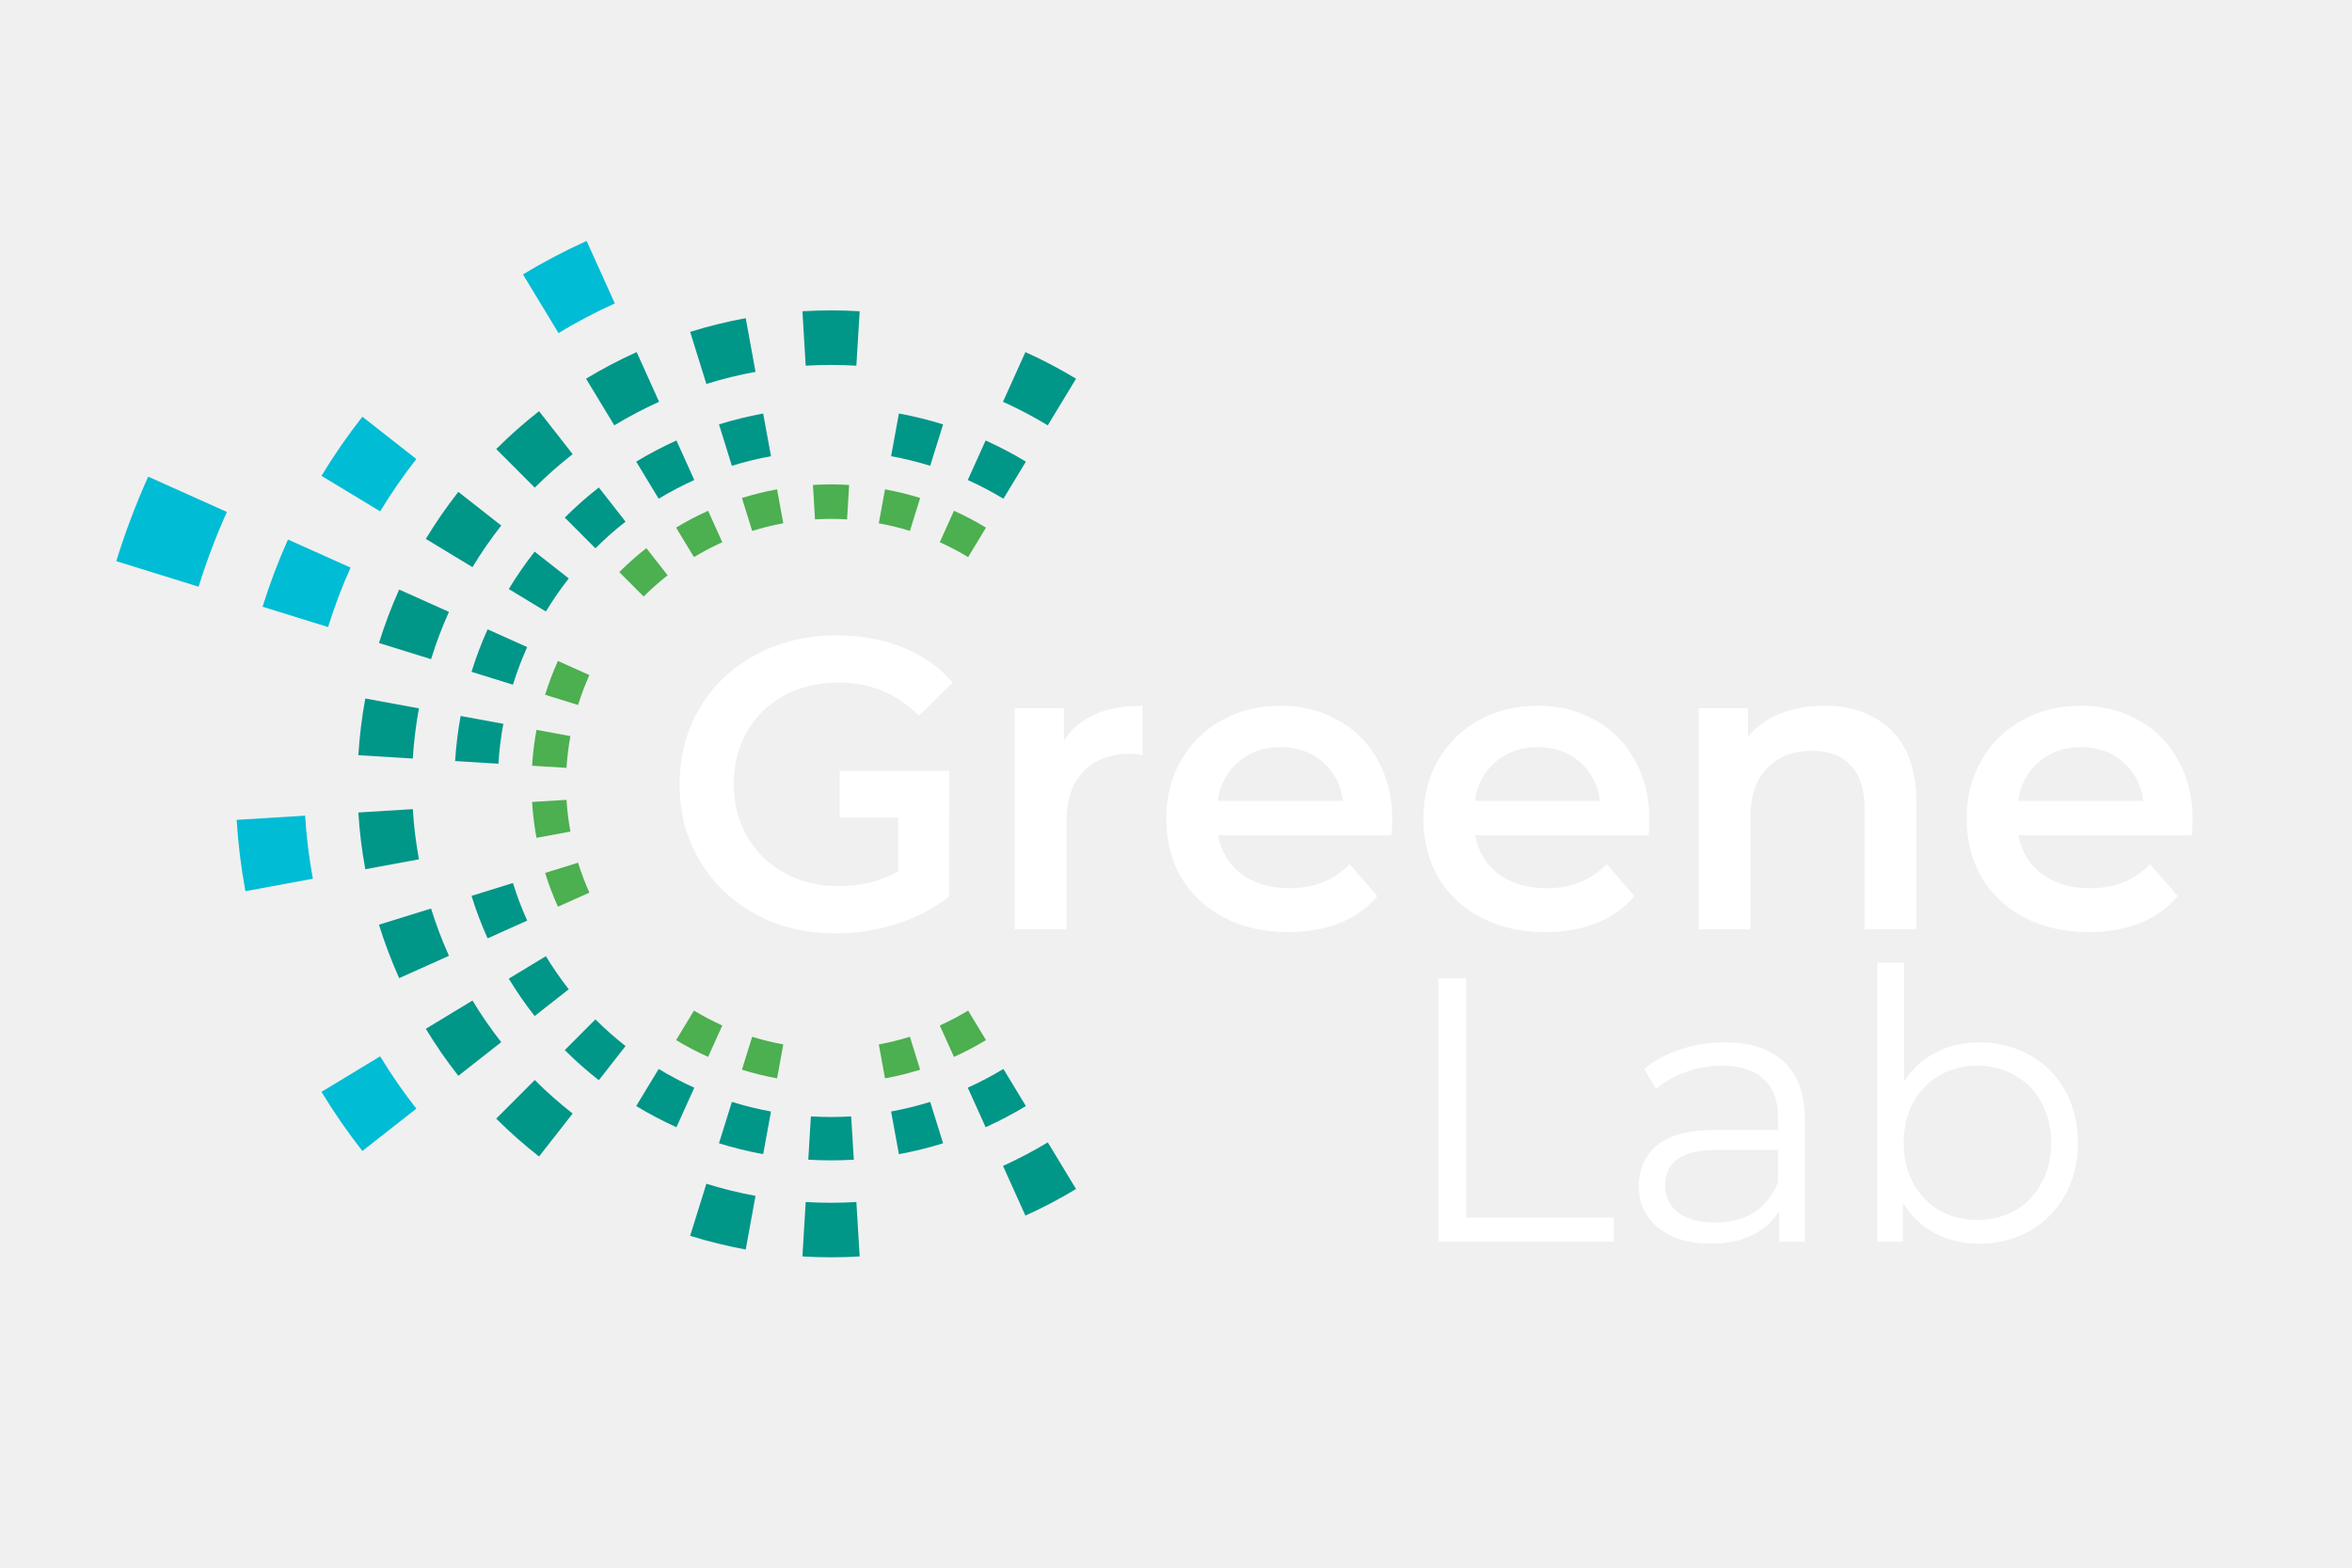
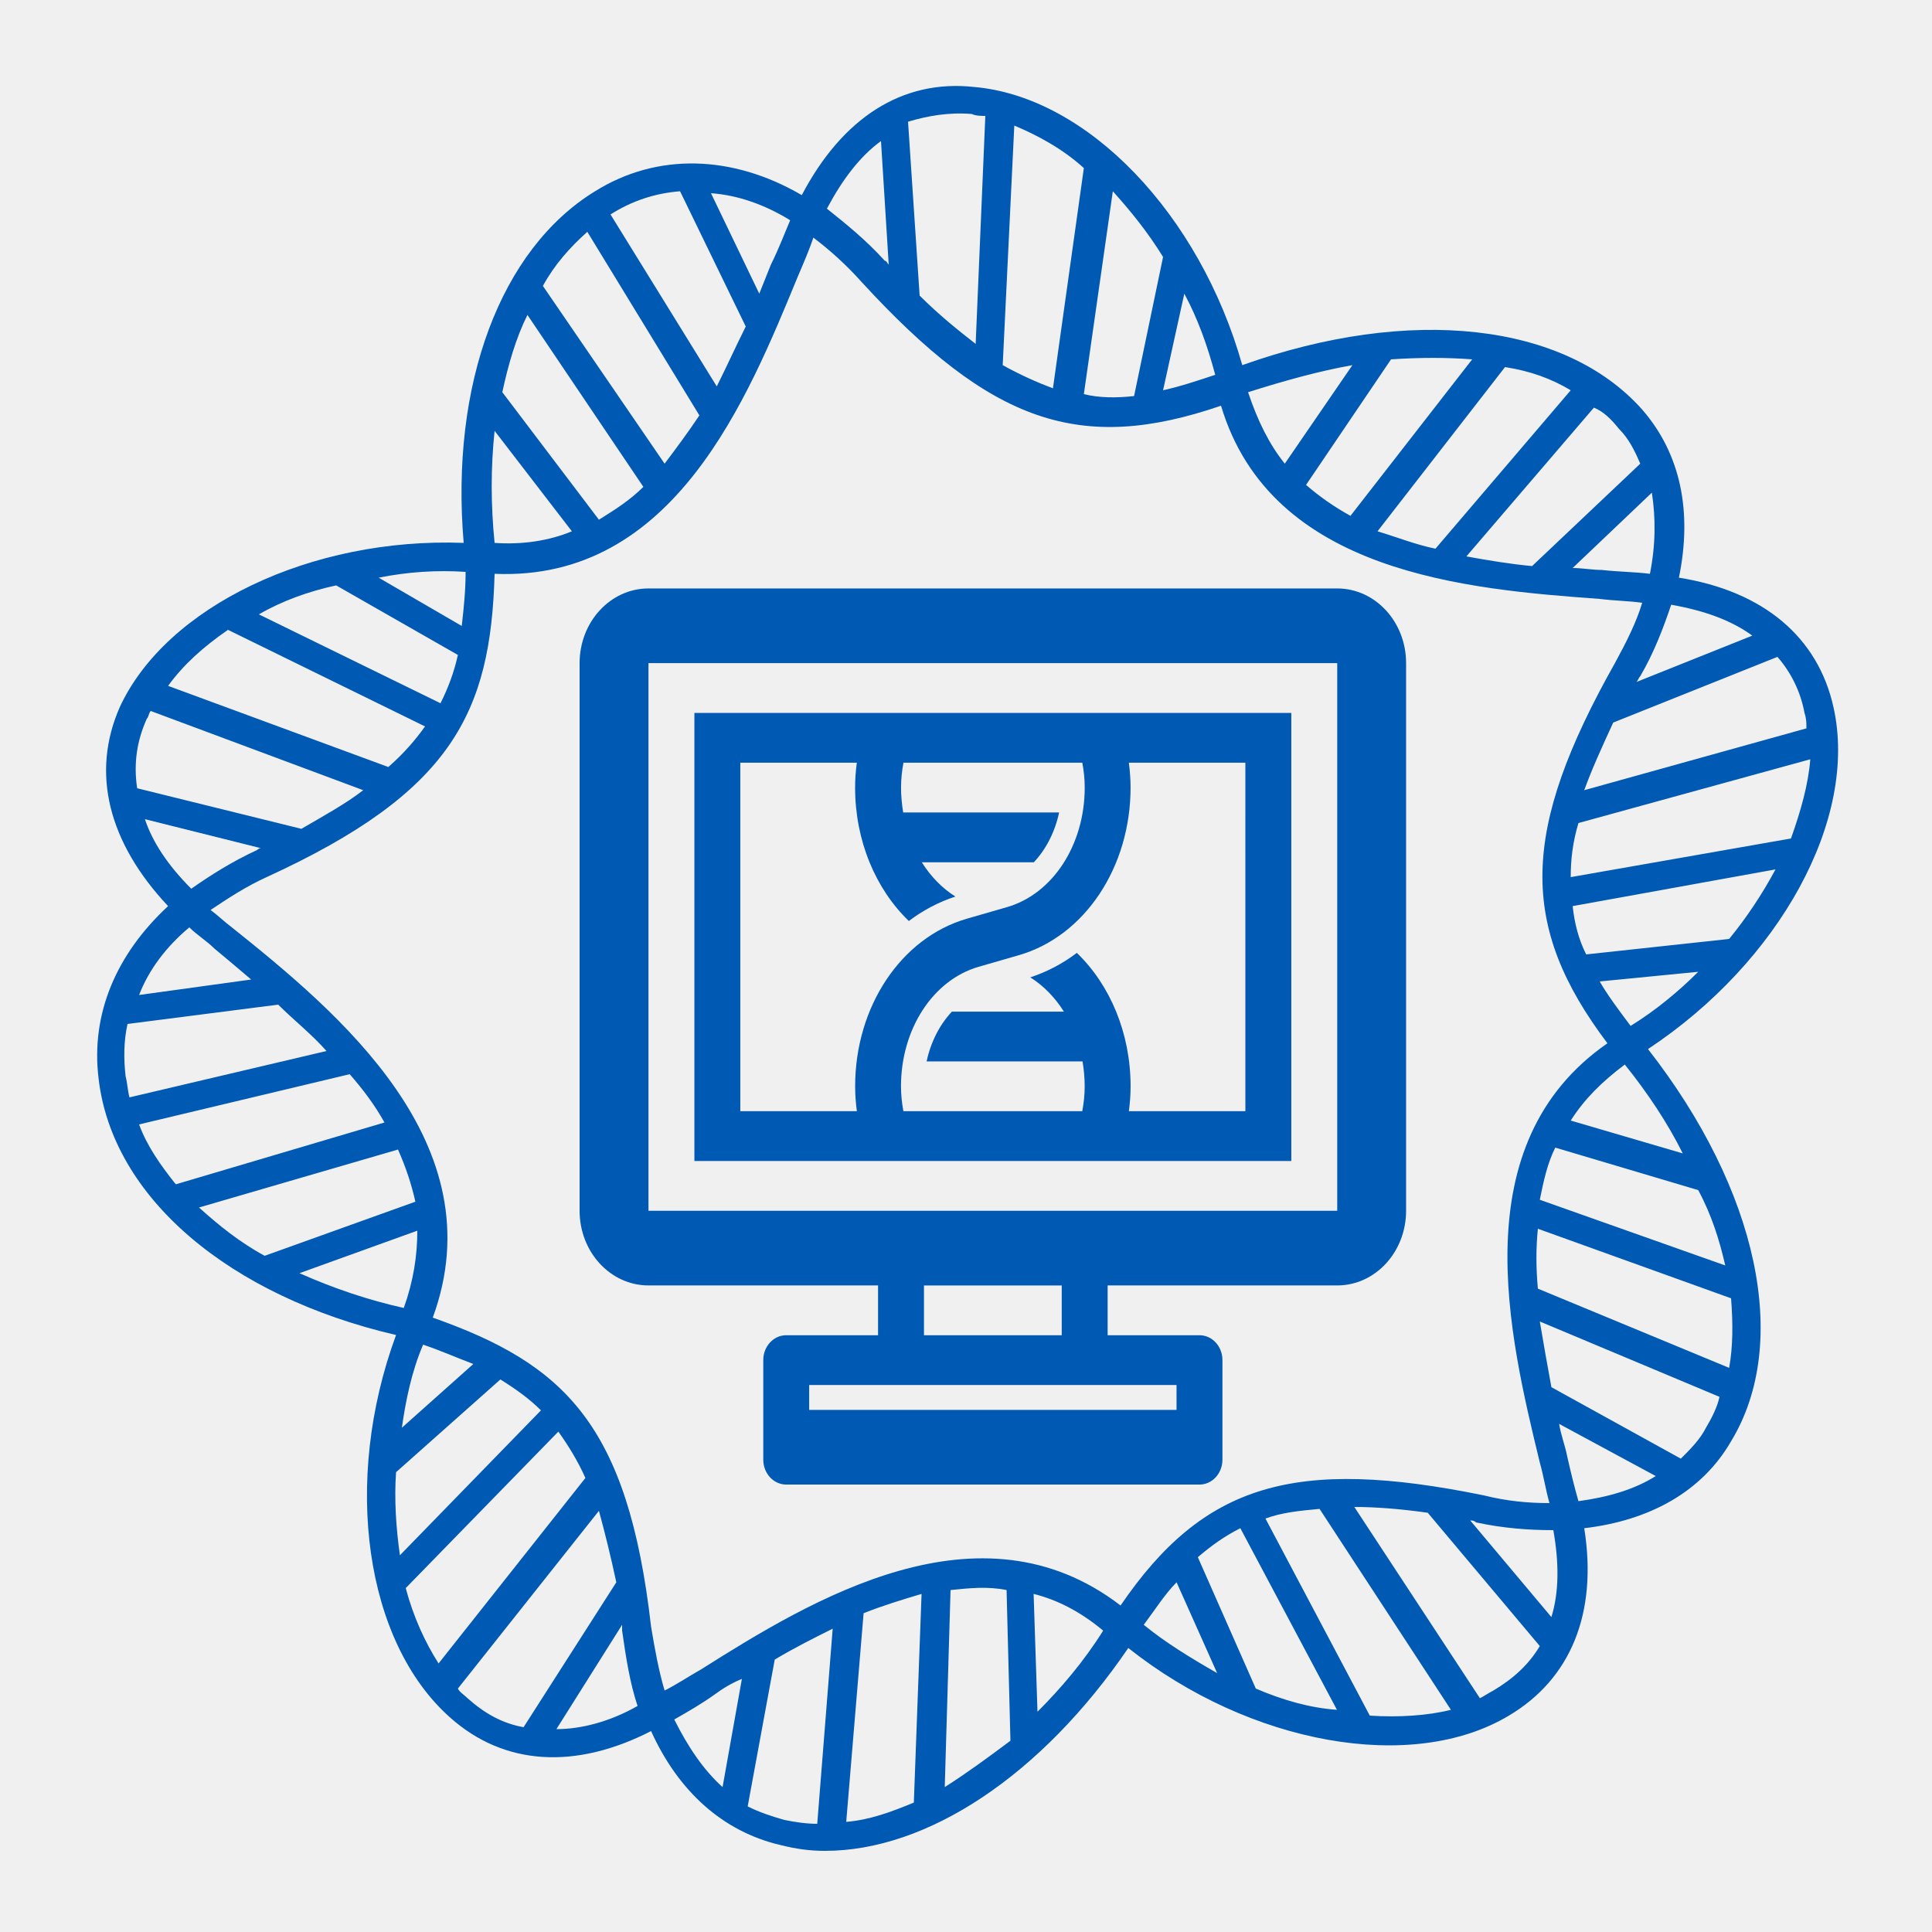
- <svg xmlns="http://www.w3.org/2000/svg" viewBox="-75 -50 150 100">
-   <style>
-     .ring,
-     .text {
-       animation-duration: 2s;
-       animation-timing-function: ease;
-       animation-fill-mode: forwards;
-     }
-     #ring_1 {
-       animation-name: ring_1;
-     }
-     #ring_2 {
-       animation-name: ring_2;
-     }
-     #ring_3 {
-       animation-name: ring_3;
-     }
-     #ring_4 {
-       animation-name: ring_4;
-     }
-     #ring_5 {
-       animation-name: ring_5;
-     }
-     @keyframes ring_1 {
-       0% {
-         opacity: 0;
-         transform: rotate(-10deg);
-       }
-       40% {
-         opacity: 0;
-         transform: rotate(-10deg);
-       }
-       80% {
-         opacity: 1;
-         transform: rotate(0deg);
-       }
-     }
-     @keyframes ring_2 {
-       0% {
-         opacity: 0;
-         transform: rotate(30deg);
-       }
-       30% {
-         opacity: 0;
-         transform: rotate(30deg);
-       }
-       70% {
-         opacity: 1;
-         transform: rotate(0deg);
-       }
-     }
-     @keyframes ring_3 {
-       0% {
-         opacity: 0;
-         transform: rotate(-50deg);
-       }
-       20% {
-         opacity: 0;
-         transform: rotate(-50deg);
-       }
-       60% {
-         opacity: 1;
-         transform: rotate(0deg);
-       }
-     }
-     @keyframes ring_4 {
-       0% {
-         opacity: 0;
-         transform: rotate(70deg);
-       }
-       10% {
-         opacity: 0;
-         transform: rotate(70deg);
-       }
-       50% {
-         opacity: 1;
-         transform: rotate(0deg);
-       }
-     }
-     @keyframes ring_5 {
-       0% {
-         opacity: 0;
-         transform: rotate(-90deg);
-       }
-       40% {
-         opacity: 1;
-         transform: rotate(0deg);
-       }
-     }
-     #text_1 {
-       animation-name: text_1;
-     }
-     #text_2 {
-       animation-name: text_2;
-     }
-     @keyframes text_1 {
-       0% {
-         opacity: 0;
-       }
-       50% {
-         opacity: 0;
-       }
-       100% {
-         opacity: 1;
-       }
-     }
-     @keyframes text_2 {
-       0% {
-         opacity: 0;
-       }
-       50% {
-         opacity: 0;
-       }
-       100% {
-         opacity: 1;
-       }
-     }
-   </style>
-   <g transform="translate(-22,0)">
-     <g class="ring" id="ring_1">
-       <path fill="none" stroke="#00bcd4" stroke-width="5.5" transform="scale(1)" d="           M -41.04 -18.47 A 45.00 45.00 0 0 0 -42.96 -13.39         " />
-     </g>
-     <g class="ring" id="ring_2">
-       <path fill="none" stroke="#00bcd4" stroke-width="5.5" transform="scale(0.7952707)" d="           M -18.47 -41.04 A 45.00 45.00 0 0 0 -23.28 -38.51           M -35.42 -27.75 A 45.00 45.00 0 0 0 -38.51 -23.28           M -41.04 -18.47 A 45.00 45.00 0 0 0 -42.96 -13.39           M -44.92 2.72 A 45.00 45.00 0 0 0 -44.26 8.11           M -38.51 23.28 A 45.00 45.00 0 0 0 -35.42 27.75         " />
-     </g>
-     <g class="ring" id="ring_3">
-       <path fill="none" stroke="#009688" stroke-width="5.5" transform="scale(0.6324555)" d="           M 23.28 -38.51 A 45.00 45.00 0 0 0 18.47 -41.04           M 2.72 -44.92 A 45.00 45.00 0 0 0 -2.72 -44.92           M -8.11 -44.26 A 45.00 45.00 0 0 0 -13.39 -42.96           M -18.47 -41.04 A 45.00 45.00 0 0 0 -23.28 -38.51           M -27.75 -35.42 A 45.00 45.00 0 0 0 -31.82 -31.82           M -35.42 -27.75 A 45.00 45.00 0 0 0 -38.51 -23.28           M -41.04 -18.47 A 45.00 45.00 0 0 0 -42.96 -13.39           M -44.26 -8.11 A 45.00 45.00 0 0 0 -44.92 -2.72           M -44.92 2.72 A 45.00 45.00 0 0 0 -44.26 8.11           M -42.96 13.39 A 45.00 45.00 0 0 0 -41.04 18.47           M -38.51 23.28 A 45.00 45.00 0 0 0 -35.42 27.75           M -31.82 31.82 A 45.00 45.00 0 0 0 -27.75 35.42           M -13.39 42.96 A 45.00 45.00 0 0 0 -8.11 44.26           M -2.72 44.92 A 45.00 45.00 0 0 0 2.72 44.92           M 18.47 41.04 A 45.00 45.00 0 0 0 23.28 38.51         " />
-     </g>
-     <g class="ring" id="ring_4">
-       <path fill="none" stroke="#009688" stroke-width="5.5" transform="scale(0.5029734)" d="           M 23.28 -38.51 A 45.00 45.00 0 0 0 18.47 -41.04           M 13.39 -42.96 A 45.00 45.00 0 0 0 8.11 -44.26           M -8.11 -44.26 A 45.00 45.00 0 0 0 -13.39 -42.96           M -18.47 -41.04 A 45.00 45.00 0 0 0 -23.28 -38.51           M -27.75 -35.42 A 45.00 45.00 0 0 0 -31.82 -31.82           M -35.42 -27.75 A 45.00 45.00 0 0 0 -38.51 -23.28           M -41.04 -18.47 A 45.00 45.00 0 0 0 -42.96 -13.39           M -44.26 -8.11 A 45.00 45.00 0 0 0 -44.92 -2.72           M -42.96 13.39 A 45.00 45.00 0 0 0 -41.04 18.47           M -38.51 23.28 A 45.00 45.00 0 0 0 -35.42 27.75           M -31.82 31.82 A 45.00 45.00 0 0 0 -27.75 35.42           M -23.28 38.51 A 45.00 45.00 0 0 0 -18.47 41.04           M -13.39 42.96 A 45.00 45.00 0 0 0 -8.11 44.26           M -2.72 44.92 A 45.00 45.00 0 0 0 2.72 44.92           M 8.11 44.26 A 45.00 45.00 0 0 0 13.39 42.96           M 18.47 41.04 A 45.00 45.00 0 0 0 23.28 38.51         " />
-     </g>
-     <g class="ring" id="ring_5">
-       <path fill="none" stroke="#4caf50" stroke-width="5.5" transform="scale(0.4)" d="           M 23.28 -38.51 A 45.00 45.00 0 0 0 18.47 -41.04           M 13.39 -42.96 A 45.00 45.00 0 0 0 8.11 -44.26           M 2.72 -44.92 A 45.00 45.00 0 0 0 -2.72 -44.92           M -8.11 -44.26 A 45.00 45.00 0 0 0 -13.39 -42.96           M -18.47 -41.04 A 45.00 45.00 0 0 0 -23.28 -38.51           M -27.75 -35.42 A 45.00 45.00 0 0 0 -31.82 -31.82           M -41.04 -18.47 A 45.00 45.00 0 0 0 -42.96 -13.39           M -44.26 -8.11 A 45.00 45.00 0 0 0 -44.92 -2.72           M -44.92 2.72 A 45.00 45.00 0 0 0 -44.26 8.11           M -42.96 13.39 A 45.00 45.00 0 0 0 -41.04 18.47           M -23.28 38.51 A 45.00 45.00 0 0 0 -18.47 41.04           M -13.39 42.96 A 45.00 45.00 0 0 0 -8.11 44.26           M 8.11 44.26 A 45.00 45.00 0 0 0 13.39 42.96           M 18.47 41.04 A 45.00 45.00 0 0 0 23.28 38.51         " />
-     </g>
-   </g>
-   <g class="text" id="text_1">
-     <g aria-label="Greene" transform="translate(16.5,0) scale(1.65)" fill="#ffffff">
-       <path d="M -23 -0.5 H -18.771 v 1.8 H -23 z" />
-       <path d="M -20.739,-0.108 H -18.771 V 4.356 Q -19.635,5.044 -20.787,5.412 -21.939,5.78 -23.155,5.78 -24.867,5.78 -26.243,5.044 -27.619,4.292 -28.403,2.98 -29.187,1.668 -29.187,0.02 -29.187,-1.628 -28.403,-2.94 -27.619,-4.252 -26.243,-4.988 -24.851,-5.74 -23.123,-5.74 -21.715,-5.74 -20.563,-5.276 -19.411,-4.812 -18.627,-3.916 L -19.939,-2.636 Q -21.219,-3.916 -23.027,-3.916 -24.211,-3.916 -25.139,-3.42 -26.051,-2.924 -26.579,-2.028 -27.091,-1.132 -27.091,0.02 -27.091,1.14 -26.579,2.036 -26.051,2.932 -25.139,3.444 -24.211,3.956 -23.043,3.956 -21.731,3.956 -20.739,3.38 Z" />
-       <path d="M -14.331,-1.676 Q -13.467,-3.02 -11.291,-3.02 V -1.116 Q -11.547,-1.164 -11.755,-1.164 -12.923,-1.164 -13.579,-0.476 -14.235,0.196 -14.235,1.476 V 5.62 H -16.235 V -2.924 H -14.331 Z" />
-       <path d="M -1.64,1.396 Q -1.64,1.604 -1.672,1.988 H -8.376 Q -8.2,2.932 -7.464,3.492 -6.712,4.036 -5.608,4.036 -4.2,4.036 -3.288,3.108 L -2.216,4.34 Q -2.792,5.028 -3.672,5.38 -4.552,5.732 -5.656,5.732 -7.064,5.732 -8.136,5.172 -9.208,4.612 -9.8,3.62 -10.376,2.612 -10.376,1.348 -10.376,0.1 -9.816,-0.892 -9.24,-1.9 -8.232,-2.46 -7.224,-3.02 -5.96,-3.02 -4.712,-3.02 -3.736,-2.46 -2.744,-1.916 -2.2,-0.908 -1.64,0.084 -1.64,1.396 Z M -5.96,-1.42 Q -6.92,-1.42 -7.592,-0.844 -8.248,-0.284 -8.392,0.66 H -3.544 Q -3.672,-0.268 -4.328,-0.844 -4.984,-1.42 -5.96,-1.42 Z" />
-       <path d="M 8.297,1.396 Q 8.297,1.604 8.265,1.988 H 1.561 Q 1.737,2.932 2.473,3.492 3.225,4.036 4.329,4.036 5.737,4.036 6.649,3.108 L 7.721,4.34 Q 7.145,5.028 6.265,5.38 5.385,5.732 4.281,5.732 2.873,5.732 1.801,5.172 0.729,4.612 0.137,3.62 -0.439,2.612 -0.439,1.348 -0.439,0.1 0.121,-0.892 0.697,-1.9 1.705,-2.46 2.713,-3.02 3.977,-3.02 5.225,-3.02 6.201,-2.46 7.193,-1.916 7.737,-0.908 8.297,0.084 8.297,1.396 Z M 3.977,-1.42 Q 3.017,-1.42 2.345,-0.844 1.689,-0.284 1.545,0.66 H 6.393 Q 6.265,-0.268 5.609,-0.844 4.953,-1.42 3.977,-1.42 Z" />
-       <path d="M 15.051,-3.02 Q 16.667,-3.02 17.643,-2.076 18.619,-1.132 18.619,0.724 V 5.62 H 16.619 V 0.98 Q 16.619,-0.14 16.091,-0.7 15.563,-1.276 14.587,-1.276 13.483,-1.276 12.843,-0.604 12.203,0.052 12.203,1.3 V 5.62 H 10.203 V -2.924 H 12.107 V -1.82 Q 12.603,-2.412 13.355,-2.716 14.107,-3.02 15.051,-3.02 Z" />
-       <path d="M 29.297,1.396 Q 29.297,1.604 29.265,1.988 H 22.561 Q 22.737,2.932 23.473,3.492 24.225,4.036 25.329,4.036 26.737,4.036 27.649,3.108 L 28.721,4.34 Q 28.145,5.028 27.265,5.38 26.385,5.732 25.281,5.732 23.873,5.732 22.801,5.172 21.729,4.612 21.137,3.62 20.561,2.612 20.561,1.348 20.561,0.1 21.121,-0.892 21.697,-1.9 22.705,-2.46 23.713,-3.02 24.977,-3.02 26.225,-3.02 27.201,-2.46 28.193,-1.916 28.737,-0.908 29.297,0.084 29.297,1.396 Z M 24.977,-1.42 Q 24.017,-1.42 23.345,-0.844 22.689,-0.284 22.545,0.66 H 27.393 Q 27.265,-0.268 26.609,-0.844 25.953,-1.42 24.977,-1.42 Z" />
-     </g>
-   </g>
-   <g class="text" id="text_2">
-     <g aria-label="Lab" transform="translate(37.15,21) scale(1.5)" fill="#ffffff">
-       <path d="M -13.613,-5.727 H -12.429 V 4.449 H -6.157 V 5.473 H -13.613 Z" />
-       <path d="M -1.44,-3.007 Q 0.208,-3.007 1.088,-2.175 1.968,-1.359 1.968,0.257 V 5.473 H 0.88 V 4.161 Q 0.496,4.817 -0.256,5.185 -0.992,5.553 -2.016,5.553 -3.424,5.553 -4.256,4.881 -5.088,4.209 -5.088,3.105 -5.088,2.033 -4.32,1.377 -3.536,0.721 -1.84,0.721 H 0.832 V 0.209 Q 0.832,-0.879 0.224,-1.439 -0.384,-2.015 -1.552,-2.015 -2.352,-2.015 -3.088,-1.743 -3.824,-1.487 -4.352,-1.023 L -4.864,-1.871 Q -4.224,-2.415 -3.328,-2.703 -2.432,-3.007 -1.44,-3.007 Z M -1.84,4.657 Q -0.88,4.657 -0.192,4.225 0.496,3.777 0.832,2.945 V 1.569 H -1.808 Q -3.968,1.569 -3.968,3.073 -3.968,3.809 -3.408,4.241 -2.848,4.657 -1.84,4.657 Z" />
-       <path d="M 9.389,-3.007 Q 10.573,-3.007 11.533,-2.463 12.493,-1.935 13.037,-0.959 13.581,0.017 13.581,1.265 13.581,2.513 13.037,3.489 12.493,4.465 11.533,5.009 10.573,5.553 9.389,5.553 8.333,5.553 7.485,5.105 6.653,4.657 6.141,3.809 V 5.473 H 5.053 V -6.399 H 6.189 V -1.343 Q 6.717,-2.159 7.533,-2.575 8.365,-3.007 9.389,-3.007 Z M 9.309,4.545 Q 10.189,4.545 10.909,4.145 11.629,3.729 12.029,2.977 12.445,2.225 12.445,1.265 12.445,0.305 12.029,-0.447 11.629,-1.199 10.909,-1.599 10.189,-2.015 9.309,-2.015 8.413,-2.015 7.693,-1.599 6.989,-1.199 6.573,-0.447 6.173,0.305 6.173,1.265 6.173,2.225 6.573,2.977 6.989,3.729 7.693,4.145 8.413,4.545 9.309,4.545 Z" />
-     </g>
-   </g>
+ <svg xmlns="http://www.w3.org/2000/svg" id="svg3883" xml:space="preserve" style="enable-background:new 0 0 100 100;" viewBox="0 0 100 100" y="0px" x="0px" version="1.1" fill="#0059B3" width="100px" height="100px">
+   <defs id="defs3887" />
+   <path id="path3881" d="M94.9,36.6c-0.8-3.6-3.6-6-8-6.7c0.7-3.4,0.1-6.4-1.9-8.7C81,16.7,73,15.8,64.3,18.9c-2.2-7.8-8-13.9-13.9-14.4  c-3.7-0.4-6.8,1.6-8.9,5.6c-3.6-2.1-7.5-2.2-10.7-0.2c-4.9,3-7.5,10-6.8,18.2c-7.9-0.3-15.4,3.3-17.8,8.5C4.7,40,5.6,43.6,8.7,46.9  c-2.7,2.5-4,5.6-3.6,8.9c0.7,6.2,6.8,11.3,15.4,13.3c-2.8,7.6-1.6,15.9,2.8,19.8c2.8,2.5,6.5,2.7,10.4,0.7c1.4,3.1,3.7,5.2,6.7,5.9  c0.8,0.2,1.5,0.3,2.3,0.3c5.3,0,11.2-3.9,15.7-10.5c6.3,5,14.7,6.5,19.7,3.5c3.2-1.9,4.6-5.3,3.9-9.7c3.4-0.4,6.1-1.9,7.6-4.5  c3.1-5.1,1.4-13-4.3-20.3C92.1,49.8,96.2,42.4,94.9,36.6z M84.4,53.1c-0.6-0.8-1.2-1.6-1.6-2.3l5.1-0.5  C86.9,51.3,85.7,52.3,84.4,53.1z M89.5,48.6l-7.4,0.8c-0.4-0.8-0.6-1.6-0.7-2.5L91.9,45C91.2,46.3,90.4,47.5,89.5,48.6z M92.7,43.4  l-11.4,2c0-0.9,0.1-1.8,0.4-2.8l12-3.3C93.6,40.6,93.2,42,92.7,43.4z M93.4,36.9c0.1,0.3,0.1,0.5,0.1,0.8l-11.5,3.2  c0.4-1.1,0.9-2.2,1.5-3.5L92,34C92.7,34.8,93.2,35.8,93.4,36.9z M90.7,32.9l-6,2.4c0.1-0.1,0.1-0.2,0.2-0.3c0.7-1.2,1.2-2.5,1.6-3.7  C88.2,31.6,89.6,32.1,90.7,32.9z M85.4,29.7c-0.8-0.1-1.6-0.1-2.5-0.2c-0.5,0-1-0.1-1.5-0.1l4.1-3.9C85.7,26.8,85.7,28.2,85.4,29.7z   M83.8,22.2c0.5,0.5,0.8,1.1,1.1,1.8l-5.6,5.3c-1.1-0.1-2.3-0.3-3.4-0.5l6.6-7.7C83,21.3,83.4,21.7,83.8,22.2z M81.3,20.2l-7,8.2  c-1-0.2-2-0.6-3-0.9l6.6-8.5C79.2,19.2,80.3,19.6,81.3,20.2z M76.2,18.6l-6.3,8.1c-0.9-0.5-1.6-1-2.3-1.6l4.4-6.5  C73.5,18.5,74.9,18.5,76.2,18.6z M70,18.9L66.5,24c-0.8-1-1.4-2.2-1.9-3.7C66.5,19.7,68.3,19.2,70,18.9z M61.3,15.2  c0.7,1.3,1.2,2.7,1.6,4.2c-0.9,0.3-1.8,0.6-2.7,0.8L61.3,15.2z M60.2,13.3l-1.5,7.2c-0.9,0.1-1.8,0.1-2.6-0.1l1.5-10.5  C58.5,10.9,59.4,12,60.2,13.3z M52.5,6.5c1.2,0.5,2.5,1.2,3.6,2.2l-1.6,11.4c-0.8-0.3-1.7-0.7-2.6-1.2L52.5,6.5z M50.3,5.9  C50.5,6,50.8,6,51,6l-0.5,11.8c-0.9-0.7-1.9-1.5-2.9-2.5l-0.6-9C48,6,49.1,5.8,50.3,5.9z M45.6,7.3l0.4,6.4  c-0.1-0.1-0.1-0.2-0.2-0.2c-1-1.1-2-1.9-3-2.7C43.6,9.3,44.5,8.1,45.6,7.3z M40.9,11.4c-0.3,0.7-0.6,1.5-1,2.3  c-0.2,0.5-0.4,1-0.6,1.5l-2.5-5.2C38.2,10.1,39.6,10.6,40.9,11.4z M31.6,11.1c1.1-0.7,2.3-1.1,3.6-1.2l3.4,7c-0.5,1-1,2.1-1.5,3.1  L31.6,11.1C31.6,11.1,31.6,11.1,31.6,11.1z M30.4,12l5.8,9.5c-0.6,0.9-1.2,1.7-1.8,2.5l-6.3-9.2C28.7,13.7,29.5,12.8,30.4,12z   M27.3,16.3l6,8.9c-0.7,0.7-1.5,1.2-2.3,1.7L26,20.3C26.3,18.9,26.7,17.5,27.3,16.3z M25.6,22.3l4,5.2c-1.2,0.5-2.6,0.7-4,0.6  C25.4,26.1,25.4,24.2,25.6,22.3z M24.1,29.6c0,1-0.1,1.9-0.2,2.8l-4.3-2.5C21.1,29.6,22.6,29.5,24.1,29.6z M17.4,30.3l6.3,3.6  c-0.2,0.9-0.5,1.7-0.9,2.5l-9.4-4.6C14.6,31.1,16,30.6,17.4,30.3z M11.8,32.6l10.2,5c-0.5,0.7-1.1,1.4-1.9,2.1L8.7,35.5  C9.5,34.4,10.5,33.5,11.8,32.6z M7.6,37.2c0.1-0.1,0.1-0.3,0.2-0.4l11,4.1c-0.9,0.7-2,1.3-3.2,2l-8.5-2.1  C6.9,39.5,7.1,38.3,7.6,37.2z M7.5,42.4l6,1.5c-0.1,0-0.2,0.1-0.2,0.1c-1.3,0.6-2.4,1.3-3.4,2C8.7,44.8,7.9,43.6,7.5,42.4z M9.8,48  c0.4,0.4,0.9,0.7,1.3,1.1c0.6,0.5,1.2,1,1.9,1.6l-5.8,0.8C7.7,50.2,8.6,49,9.8,48z M6.5,55.7c-0.1-0.9-0.1-1.8,0.1-2.7l7.8-1  c0.8,0.8,1.7,1.5,2.5,2.4L6.7,56.8C6.6,56.4,6.6,56.1,6.5,55.7z M7.2,58.2l10.9-2.6c0.7,0.8,1.3,1.6,1.8,2.5L9.1,61.3  C8.3,60.3,7.6,59.3,7.2,58.2z M10.3,62.5l10.3-3c0.4,0.9,0.7,1.8,0.9,2.7L13.7,65l0,0C12.4,64.3,11.3,63.4,10.3,62.5z M15.5,65.9  l6.1-2.2c0,1.3-0.2,2.6-0.7,4C19.1,67.3,17.3,66.7,15.5,65.9z M21.9,69.6c0.9,0.3,1.8,0.7,2.6,1l-3.7,3.3C21,72.5,21.3,71,21.9,69.6  z M20.5,76.2l5.4-4.8c0.8,0.5,1.5,1,2.1,1.6l-7.3,7.5C20.5,79.1,20.4,77.6,20.5,76.2z M22.7,86.1c-0.7-1.1-1.3-2.4-1.7-3.9l7.9-8.1  c0.5,0.7,1,1.5,1.4,2.4L22.7,86.1z M27.1,89.4c-1.1-0.2-2-0.7-2.9-1.5c-0.2-0.2-0.4-0.3-0.5-0.5l7.3-9.2c0.3,1.1,0.6,2.3,0.9,3.7  L27.1,89.4z M28.8,89.5l3.4-5.4c0,0.1,0,0.2,0,0.3c0.2,1.4,0.4,2.7,0.8,3.9C31.6,89.1,30.1,89.5,28.8,89.5z M37.4,92.5  c-1-0.9-1.8-2.1-2.5-3.5c0.7-0.4,1.4-0.8,2.1-1.3c0.4-0.3,0.9-0.6,1.4-0.8L37.4,92.5z M42.3,94.4c-0.6,0-1.2-0.1-1.7-0.2  c-0.7-0.2-1.3-0.4-1.9-0.7l1.4-7.6c1-0.6,2-1.1,3-1.6L42.3,94.4z M47.3,93.3c-1.2,0.5-2.3,0.9-3.5,1l0.9-10.8c1-0.4,2-0.7,3-1  L47.3,93.3z M48.9,92.5l0.3-10.2c1-0.1,1.9-0.2,2.9,0l0.2,7.8C51.1,91,50,91.8,48.9,92.5z M53.7,88.6l-0.2-6.1  c1.2,0.3,2.4,0.9,3.6,1.9C56.1,86,54.9,87.4,53.7,88.6z M58,83.1c-7.3-5.6-16-0.3-21.7,3.3c-0.7,0.4-1.3,0.8-1.9,1.1  c-0.3-1-0.5-2.1-0.7-3.3c-1.2-10.5-4.5-13.6-11.3-16c3.3-9-4.9-15.8-10.4-20.2c-0.4-0.3-0.7-0.6-1.1-0.9c0.9-0.6,1.8-1.2,2.9-1.7  c9.6-4.4,11.6-8.5,11.8-15.7c9.3,0.4,13.1-9.1,15.7-15.4c0.3-0.7,0.6-1.4,0.8-2c0.8,0.6,1.7,1.4,2.5,2.3c6.7,7.3,11.3,8.9,18.6,6.4  C65.8,29.7,76,30.5,82.8,31c0.8,0.1,1.5,0.1,2.2,0.2c-0.3,1-0.8,2-1.4,3.1c-4.9,8.7-5,13.6-0.4,19.7c-7.5,5.2-5.1,15.1-3.5,21.7  c0.2,0.7,0.3,1.4,0.5,2.1c-1.1,0-2.2-0.1-3.4-0.4C67,75.4,62.3,76.8,58,83.1z M59.2,84.1c0.6-0.8,1.1-1.6,1.7-2.2l2.1,4.7  C61.6,85.8,60.3,85,59.2,84.1z M65,87.4l-3-6.8c0.7-0.6,1.4-1.1,2.2-1.5l5,9.4C67.8,88.4,66.4,88,65,87.4z M70.9,88.8l-5.4-10.2  c0.8-0.3,1.7-0.4,2.8-0.5l6.8,10.4C73.9,88.8,72.4,88.9,70.9,88.8z M77.3,87.5c-0.2,0.1-0.5,0.3-0.7,0.4L70.1,78  c1.1,0,2.4,0.1,3.8,0.3l5.8,6.9C79.1,86.2,78.3,86.9,77.3,87.5z M80.3,83.7l-4.2-5c0.1,0,0.2,0,0.3,0.1c1.4,0.3,2.7,0.4,4,0.4  C80.7,80.9,80.7,82.4,80.3,83.7z M81.7,77.7c-0.2-0.7-0.4-1.5-0.6-2.4c-0.1-0.5-0.3-1-0.4-1.6l5,2.7C84.6,77.1,83.2,77.5,81.7,77.7z   M88.3,73.9C88,74.5,87.5,75,87,75.5l-6.7-3.7c-0.2-1.1-0.4-2.2-0.6-3.4l9.3,3.9C88.9,72.8,88.6,73.4,88.3,73.9z M89.5,70.8  l-9.9-4.1c-0.1-1.1-0.1-2.1,0-3.1l10,3.6C89.7,68.5,89.7,69.7,89.5,70.8z M89.3,65.5l-9.6-3.4c0.2-1,0.4-1.9,0.8-2.7l7.4,2.2  C88.6,62.9,89,64.2,89.3,65.5z M81.3,58c0.7-1.1,1.6-2,2.8-2.9c1.2,1.5,2.2,3,3,4.6L81.3,58z" />
+   <path style="stroke-width:0.495" id="path3763" d="M 69.215,30.458 H 33.565 C 31.596,30.458 30,32.188 30,34.323 V 62.669 c 0,2.135 1.596,3.865 3.565,3.865 h 11.883 v 2.577 h -4.753 c -0.656,0 -1.188,0.577 -1.188,1.288 v 5.154 c 0,0.712 0.532,1.288 1.188,1.288 h 21.39 c 0.656,0 1.188,-0.577 1.188,-1.288 v -5.154 c 0,-0.712 -0.532,-1.288 -1.188,-1.288 H 57.331 v -2.577 h 11.883 c 1.969,0 3.565,-1.731 3.565,-3.865 V 34.323 c 0,-2.135 -1.596,-3.865 -3.565,-3.865 z m -8.318,41.231 v 1.288 H 41.883 v -1.288 z m -13.072,-2.577 v -2.577 h 7.13 v 2.577 z M 69.215,62.669 H 33.565 V 34.323 h 35.65 z" />
+   <path style="stroke-width:0.495" id="path3765" d="M 66.838,36.9 H 35.942 V 60.093 H 66.838 Z M 38.318,57.516 V 39.477 h 6.031 c -0.057,0.425 -0.089,0.855 -0.089,1.288 0,2.753 1.064,5.253 2.782,6.907 0.728,-0.554 1.539,-0.98 2.409,-1.267 -0.689,-0.433 -1.279,-1.042 -1.739,-1.774 h 5.8 c 0.628,-0.669 1.092,-1.568 1.308,-2.577 h -8.071 c -0.07,-0.417 -0.111,-0.848 -0.111,-1.288 0,-0.436 0.045,-0.866 0.125,-1.288 h 9.257 c 0.08,0.422 0.125,0.852 0.125,1.288 0,2.957 -1.652,5.501 -4.017,6.185 l -2.085,0.602 c -3.404,0.984 -5.781,4.551 -5.781,8.675 0,0.433 0.033,0.863 0.089,1.288 z m 26.143,0 h -6.031 c 0.057,-0.425 0.089,-0.855 0.089,-1.288 0,-2.753 -1.064,-5.253 -2.782,-6.907 -0.728,0.554 -1.539,0.98 -2.409,1.267 0.689,0.433 1.279,1.042 1.739,1.774 H 49.269 c -0.628,0.669 -1.092,1.568 -1.308,2.577 h 8.071 c 0.07,0.417 0.111,0.848 0.111,1.288 0,0.436 -0.045,0.866 -0.125,1.288 h -9.258 c -0.079,-0.422 -0.125,-0.852 -0.125,-1.288 0,-2.957 1.652,-5.501 4.017,-6.185 l 2.085,-0.602 c 3.404,-0.984 5.781,-4.551 5.781,-8.675 0,-0.433 -0.033,-0.863 -0.089,-1.288 h 6.031 z" />
</svg>
